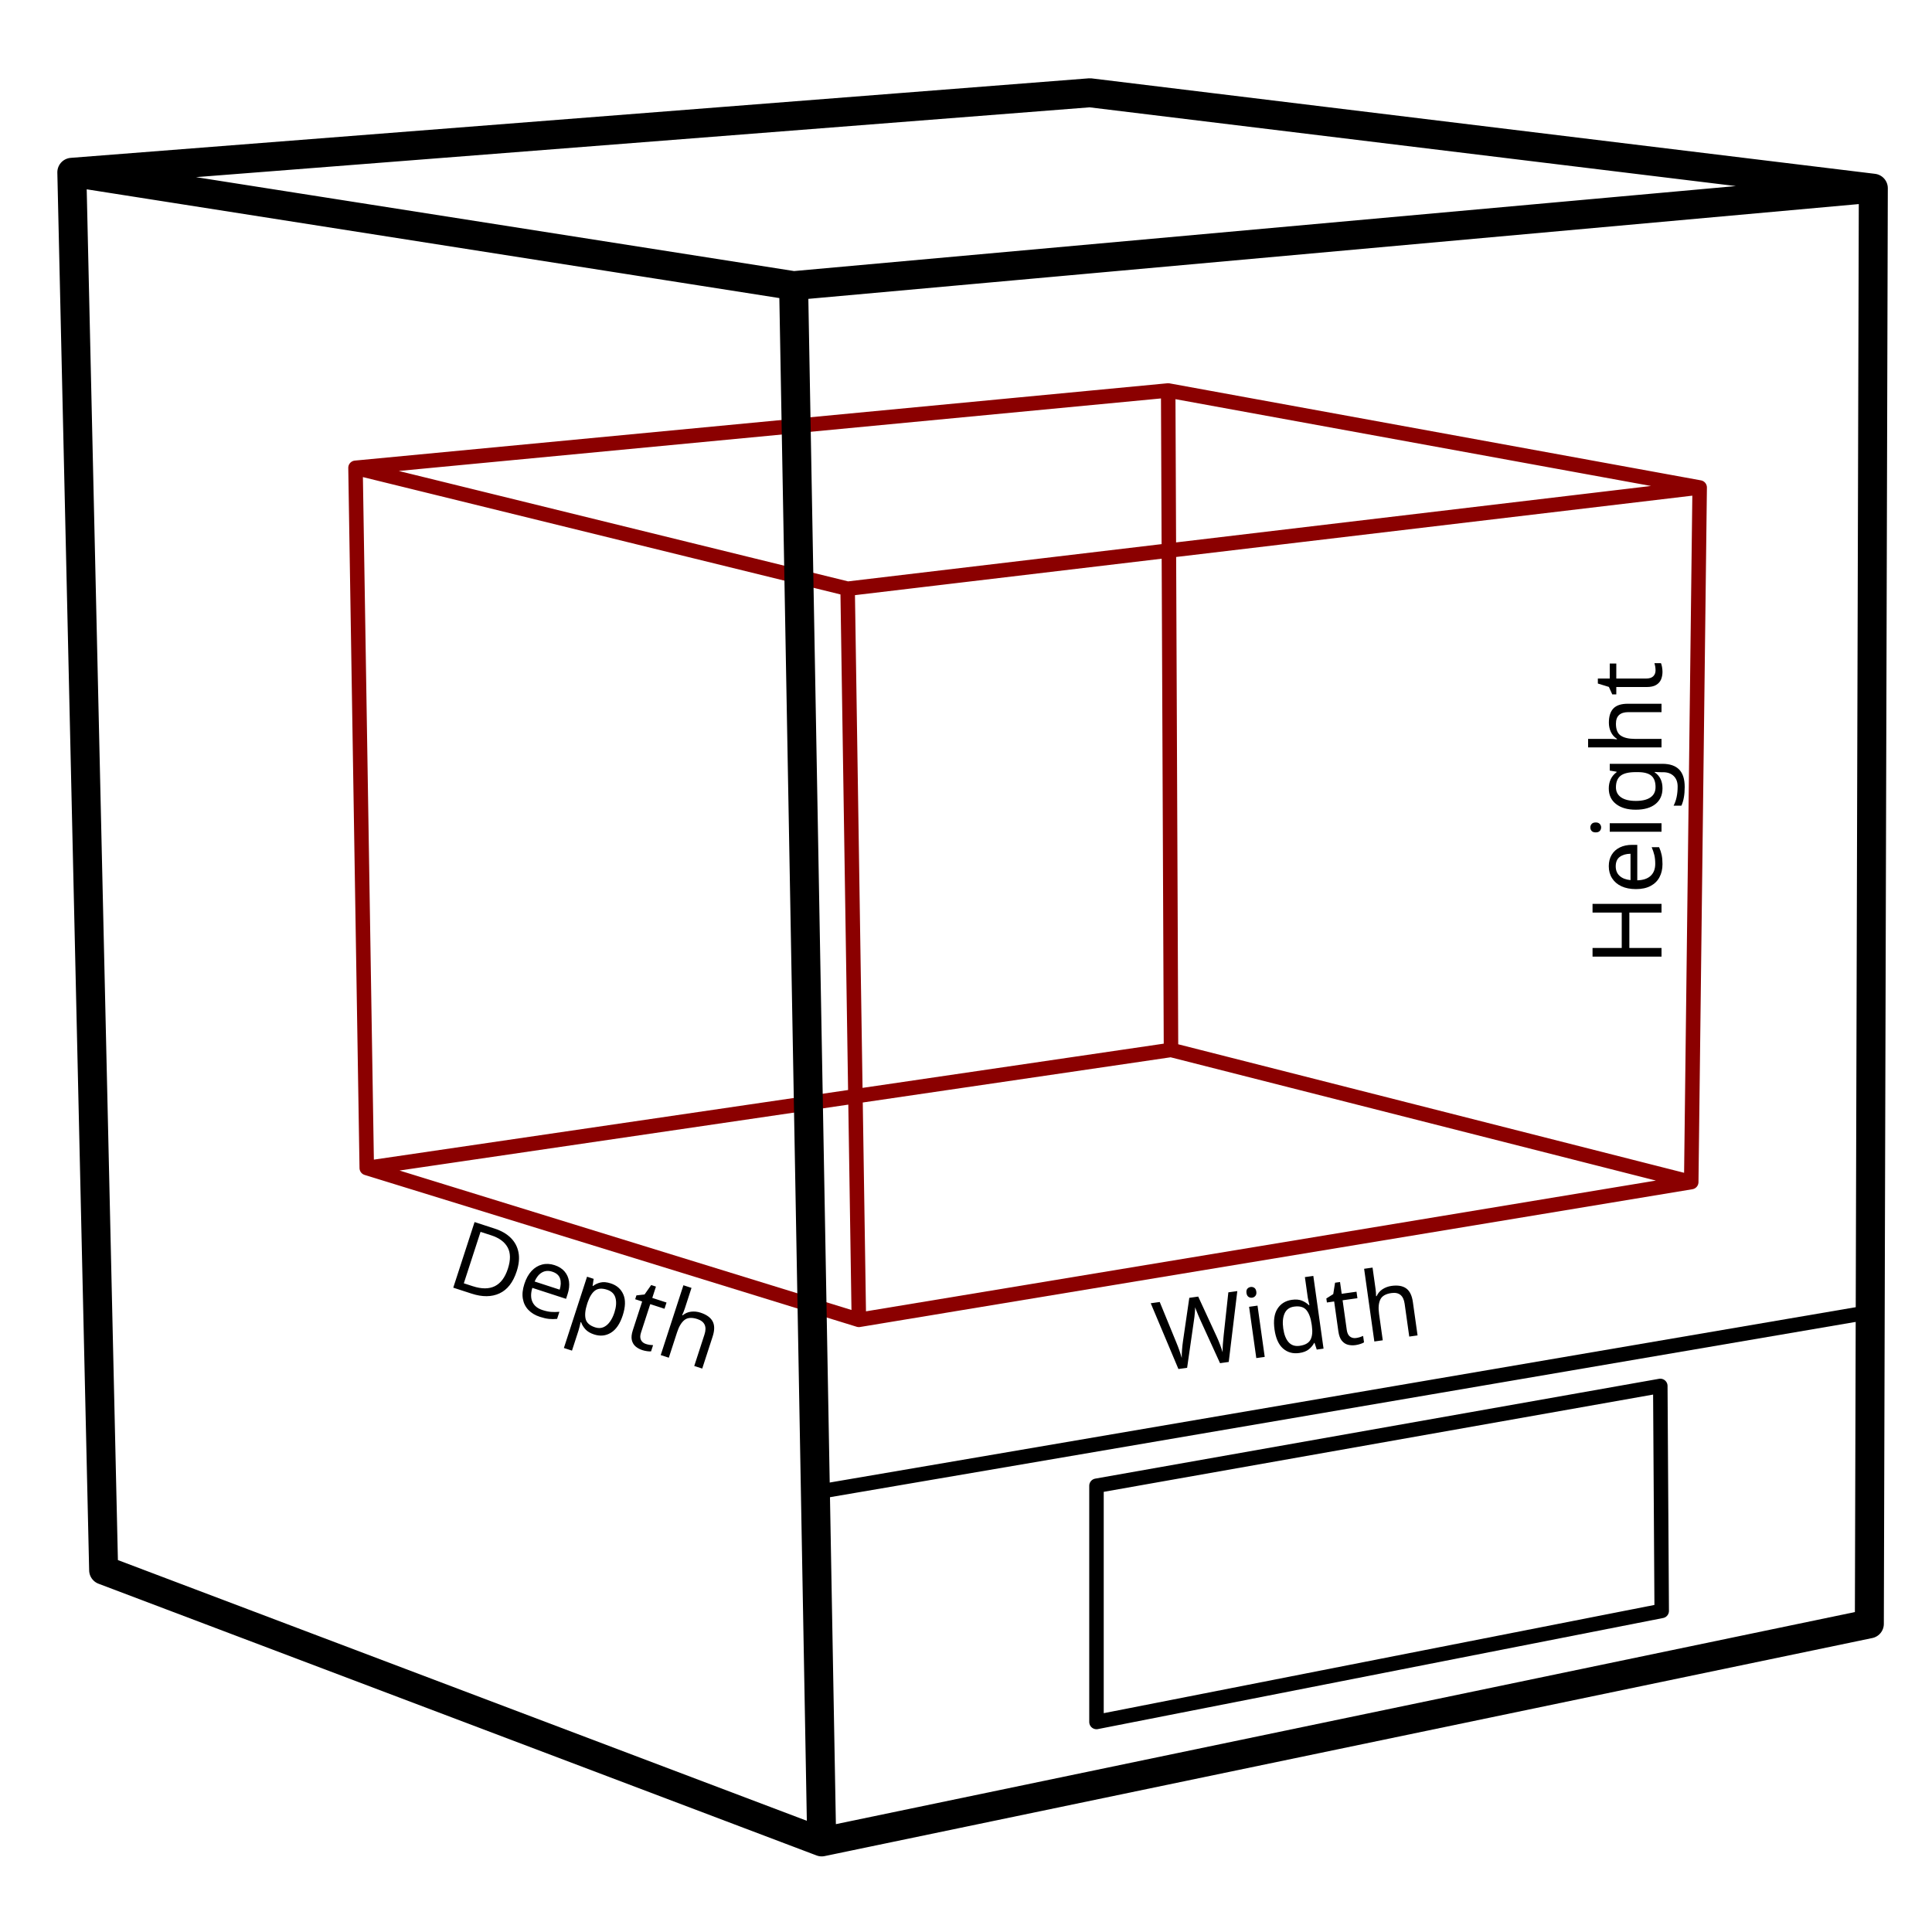
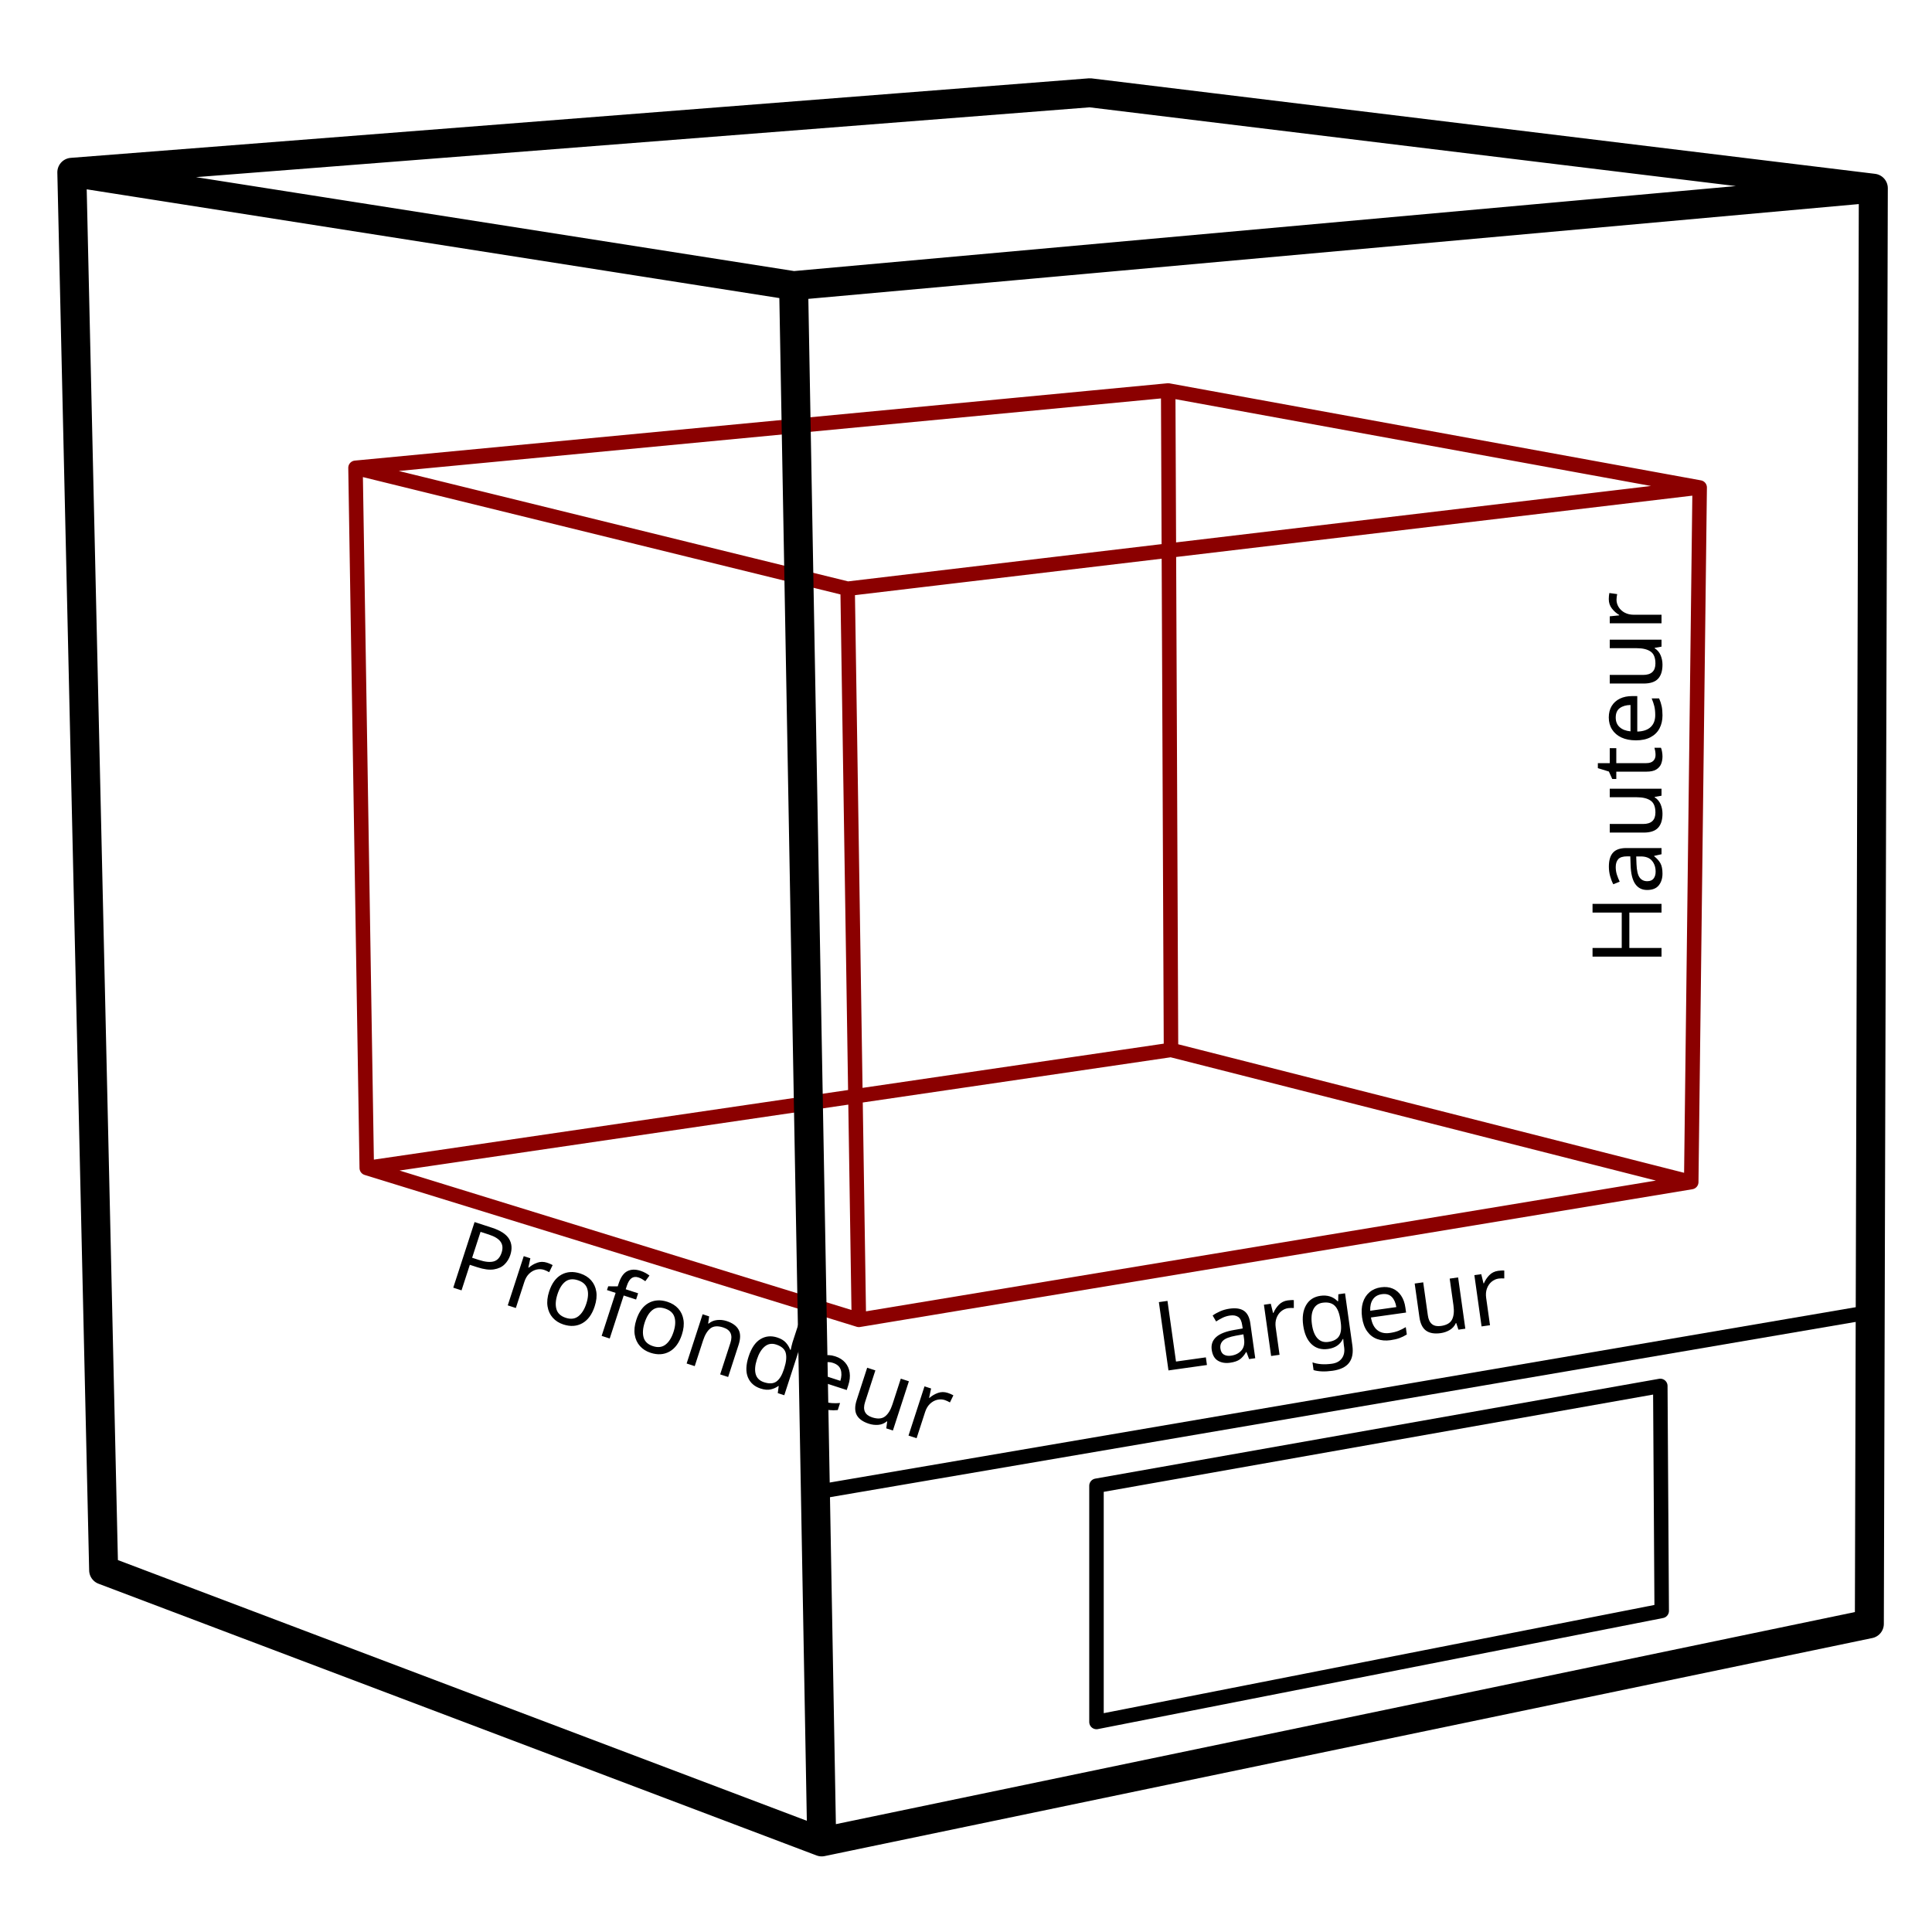
<svg xmlns="http://www.w3.org/2000/svg" width="1000" height="1000">
  <g fill="none" stroke="black" stroke-linejoin="round">
    <g stroke-width="7.5">
      <path stroke="darkred" d="                 M189.835,604.557 l254.714,78.597 430.831,-71.312 -269.269,-68.409 z                 M444.549,683.155 l-5.822,-378.432 441.019,-52.398 -4.367,359.511 z                 M189.835,604.557 l-5.822,-362.422 254.714,62.587 5.822,378.432 z                 M184.013,242.136 l420.642,-40.026 275.091,50.215 -441.019,52.398 z                 M606.110,543.426 l-1.456,-341.317" />
      <path d="                 M424.899,771.941 l545.088,-93.153                 M567.539,769.03 v122.263 l292.557,-57.493 -0.728,-116.441 z" />
    </g>
    <path stroke-width="15" d="             M37.176,89.187 l373.6,58.664 558.856,-50.431 -405.505,-49.402 z             M37.176,89.187 l16.467,723.528 371.671,140.653 -14.539,-805.516 z             M425.314,953.367 l542.258,-112.864 2.058,-743.082 -558.856,50.431 z" />
  </g>
  <g font-family="sans-serif" font-size="50">
-     <text x="600" y="710" transform="rotate(-8, 600, 710)">Width</text>
-     <text x="230" y="665" transform="rotate(18, 230, 665)">Depth</text>
-     <text x="860" y="500" transform="rotate(-90, 860, 500)">Height</text>
+     <text x="600" y="710" transform="rotate(-8, 600, 710)">Largeur</text>
+     <text x="230" y="665" transform="rotate(18, 230, 665)">Profondeur</text>
+     <text x="860" y="500" transform="rotate(-90, 860, 500)">Hauteur</text>
  </g>
</svg>
